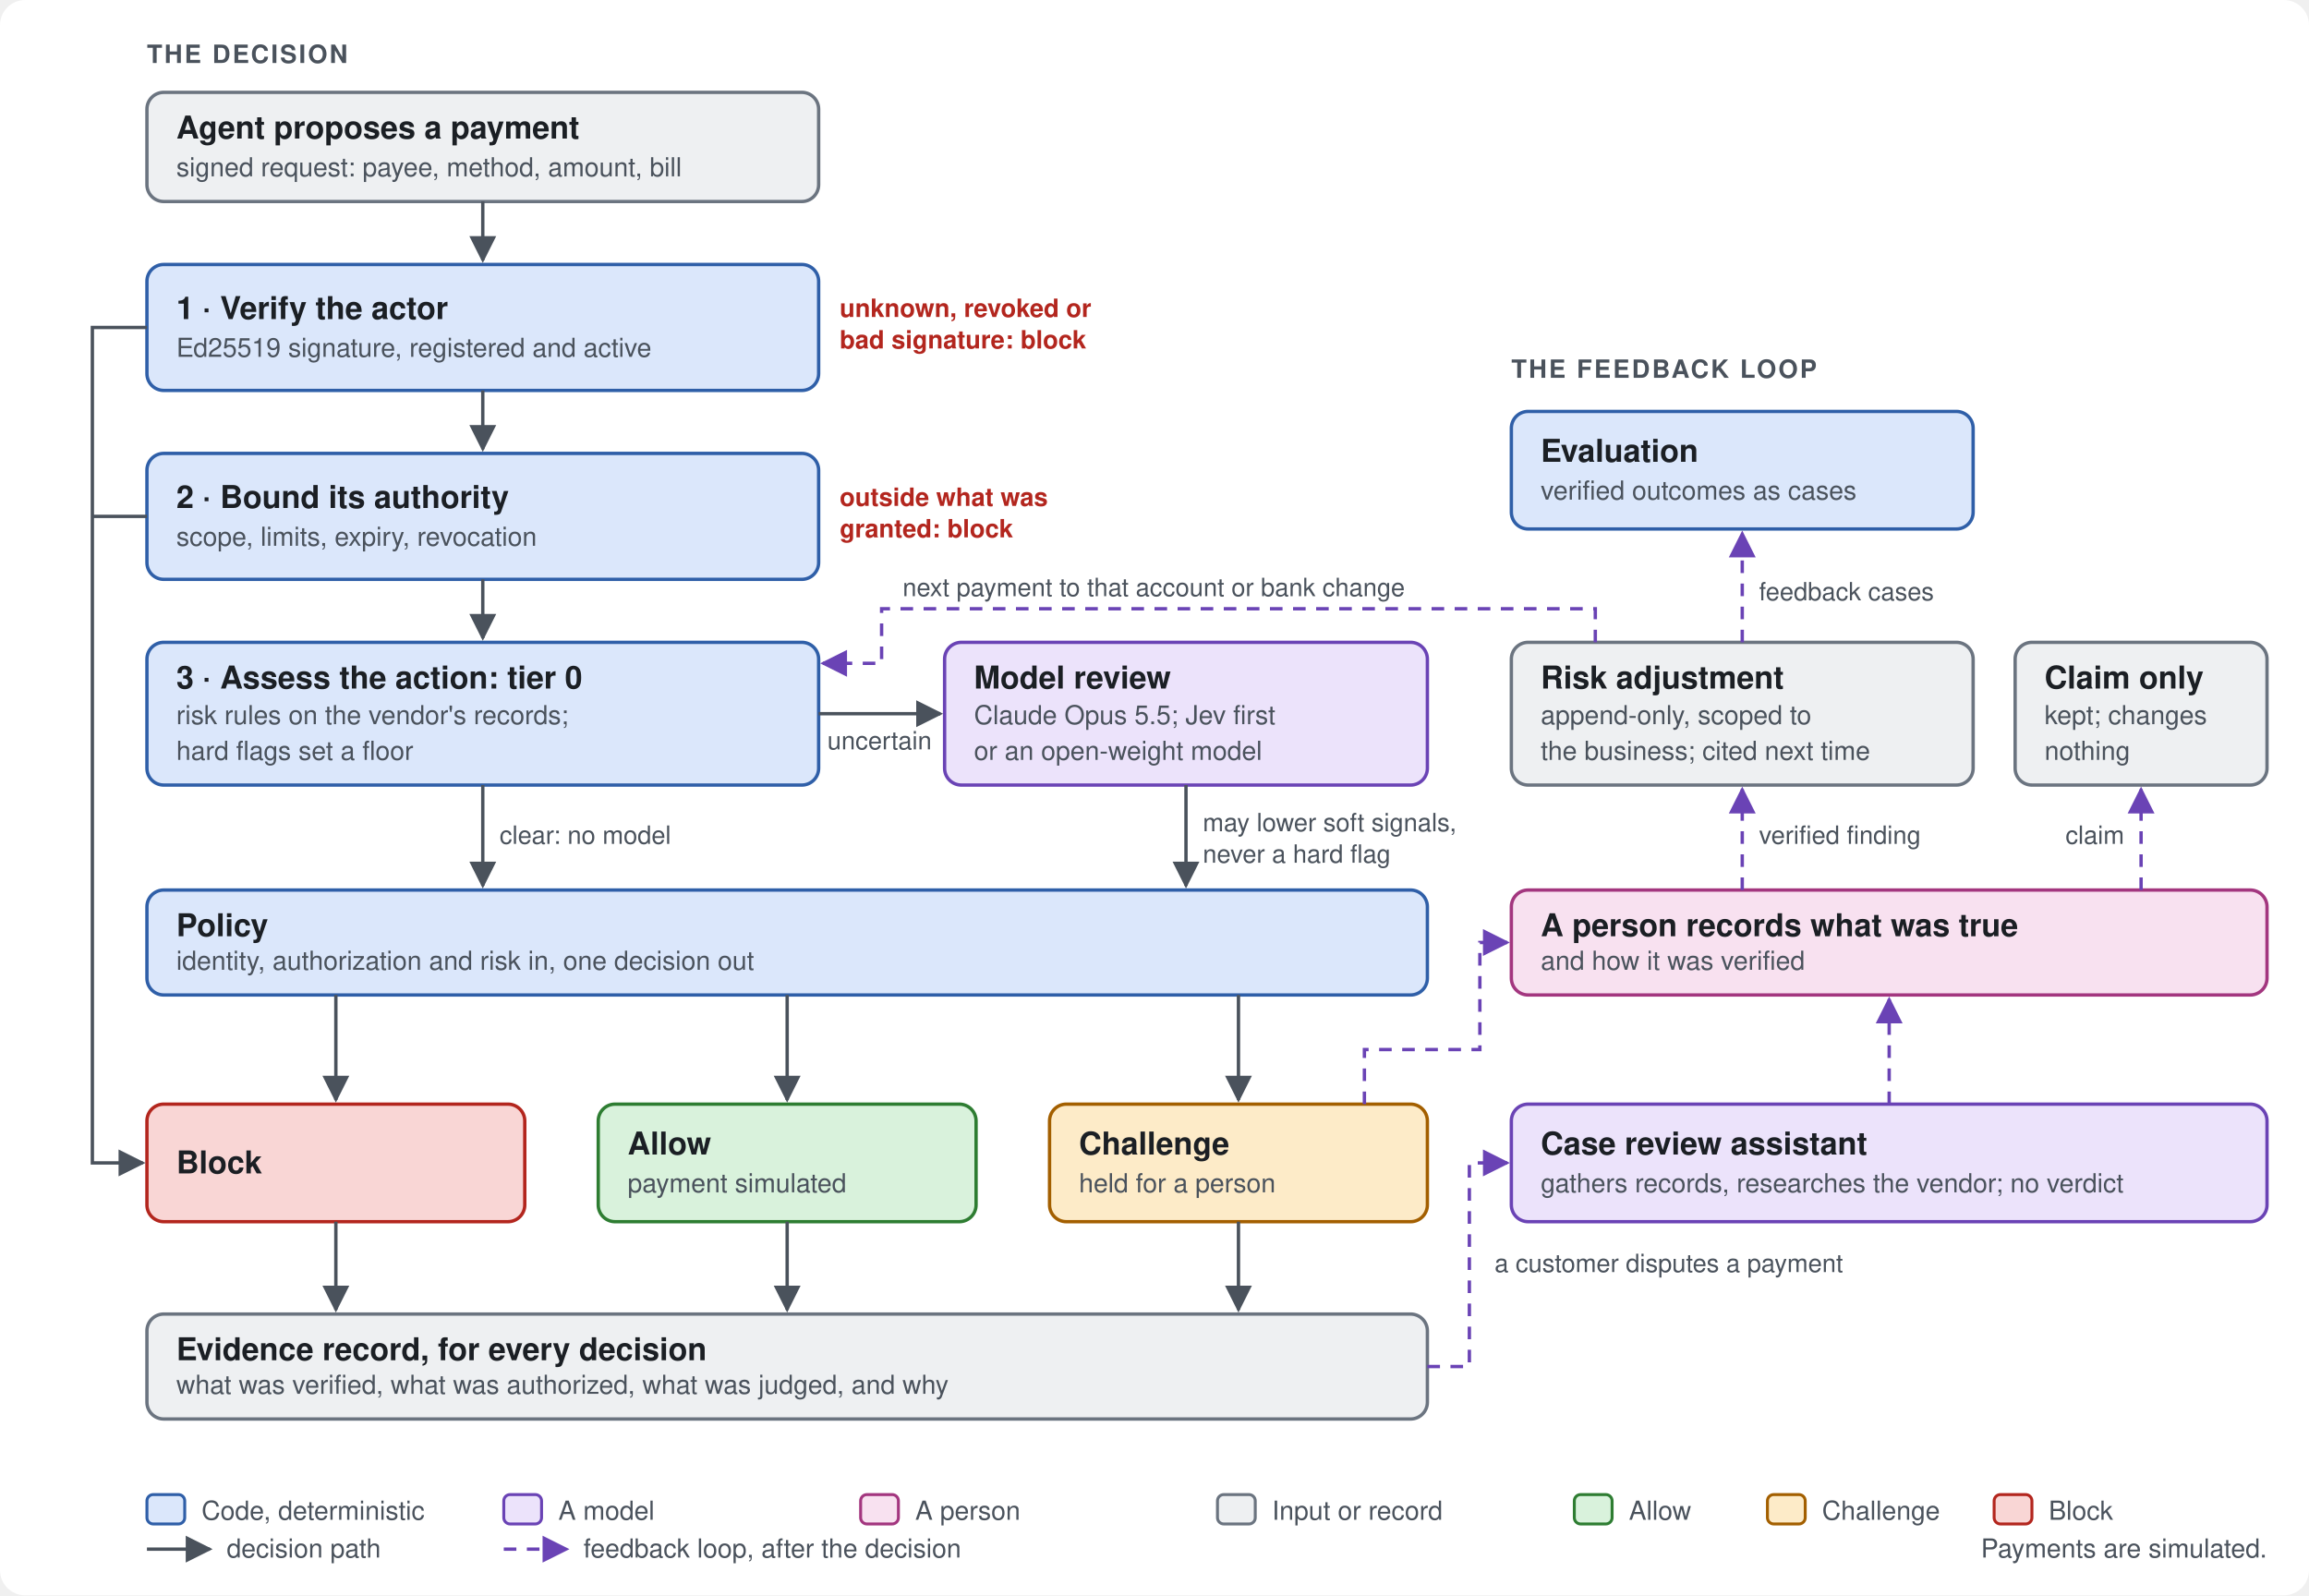
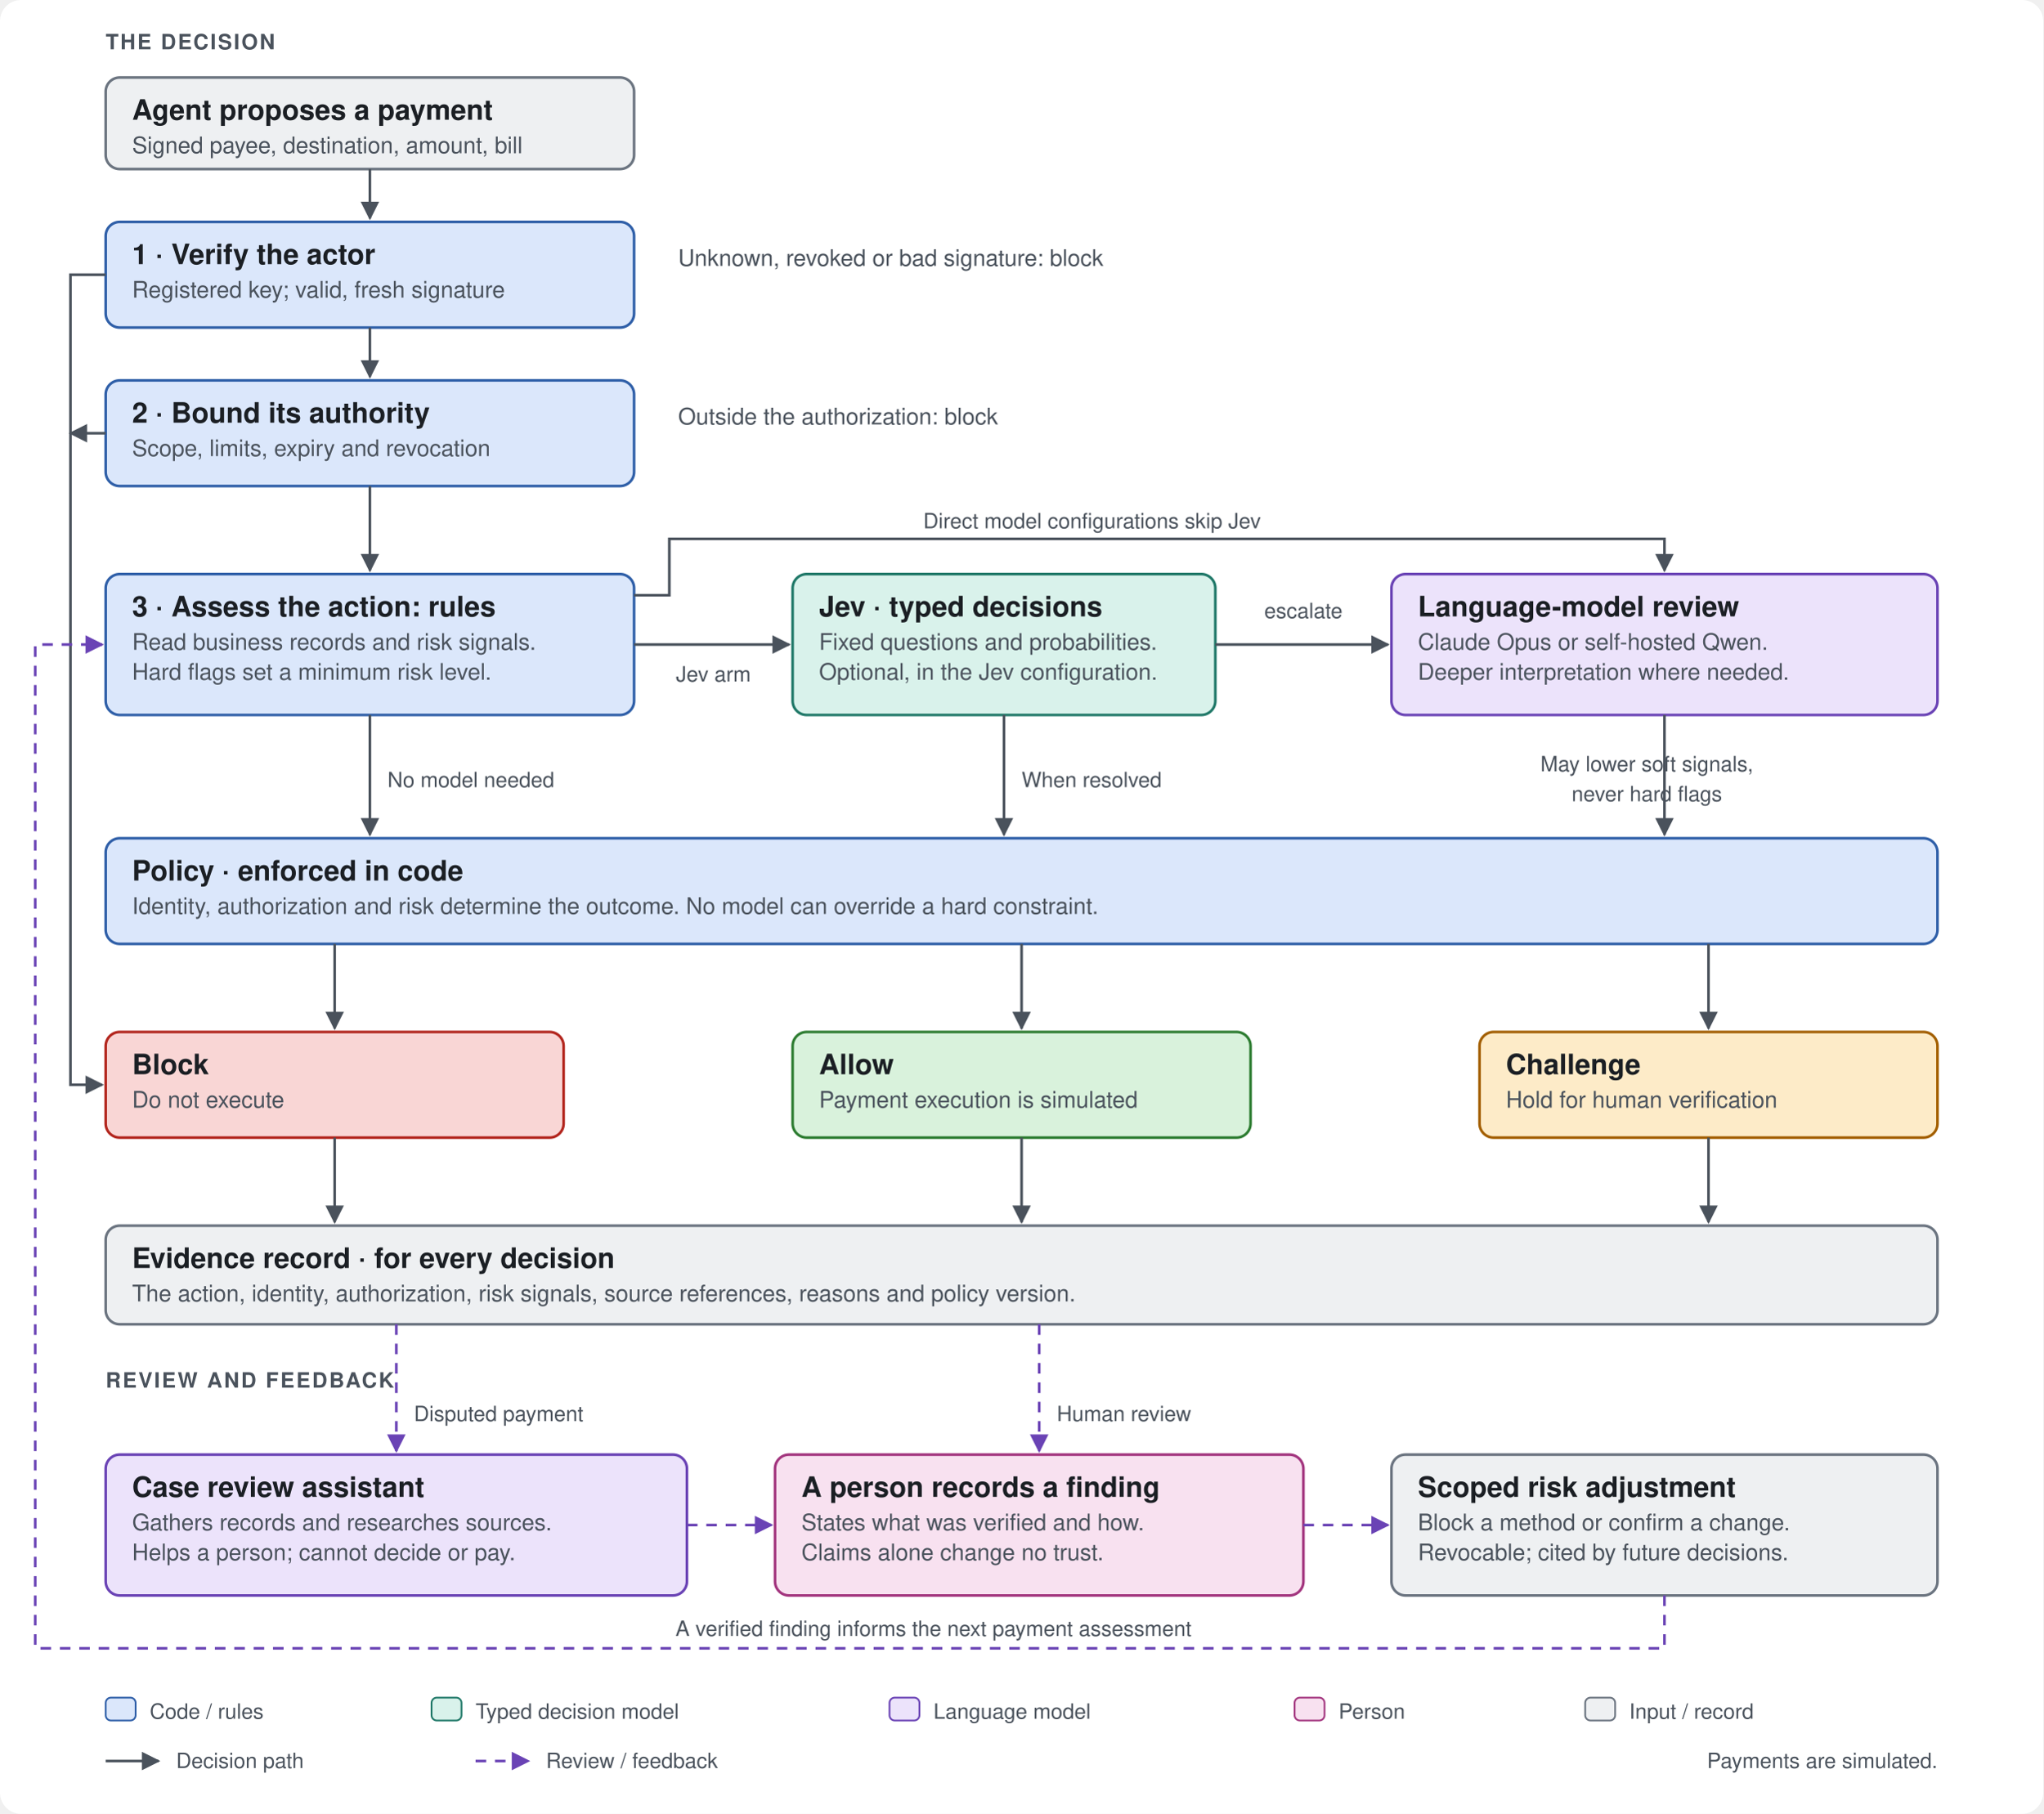
- <svg xmlns="http://www.w3.org/2000/svg" viewBox="0 0 1100 760" width="1100" height="760" role="img" aria-labelledby="title desc">
+ <svg xmlns="http://www.w3.org/2000/svg" viewBox="0 0 1160 1030" width="1160" height="1030" role="img" aria-labelledby="title desc">
  <defs>
-     <marker id="arr" viewBox="0 0 10 10" refX="9" refY="5" markerWidth="8" markerHeight="8" orient="auto-start-reverse">
-       <path d="M0 0 L10 5 L0 10 z" fill="#4a525c" />
+     <marker id="arrow" viewBox="0 0 10 10" refX="9" refY="5" markerWidth="7" markerHeight="7" orient="auto">
+       <path d="M0 0 L10 5 L0 10z" fill="#4a525c" />
    </marker>
-     <marker id="loop" viewBox="0 0 10 10" refX="9" refY="5" markerWidth="8" markerHeight="8" orient="auto-start-reverse">
-       <path d="M0 0 L10 5 L0 10 z" fill="#6a43b5" />
+     <marker id="feedback" viewBox="0 0 10 10" refX="9" refY="5" markerWidth="7" markerHeight="7" orient="auto">
+       <path d="M0 0 L10 5 L0 10z" fill="#6a43b5" />
    </marker>
-     <style>
- text { font-family: -apple-system, BlinkMacSystemFont, "Segoe UI", Helvetica, Arial, sans-serif; }
- .t { font-size: 15px; font-weight: 600; fill: #1b1f24; }
- .s { font-size: 12.5px; fill: #4a525c; }
- .e { font-size: 12px; fill: #4a525c; }
- .eb { font-size: 12px; fill: #b3261e; font-weight: 600; }
- .h { font-size: 12px; font-weight: 700; letter-spacing: 0.08em; fill: #4a525c; }
- .l { stroke: #4a525c; stroke-width: 1.6; }
- .ld { stroke: #6a43b5; stroke-width: 1.6; }
- </style>
+     <style>text{font-family:-apple-system,BlinkMacSystemFont,"Segoe UI",Helvetica,Arial,sans-serif;fill:#1b1f24}.title{font-size:16px;font-weight:600}.small{font-size:13px;fill:#4a525c}.label{font-size:12px;fill:#4a525c}.head{font-size:12px;letter-spacing:1px;font-weight:700;fill:#4a525c}</style>
  </defs>
-   <rect width="1100" height="760" rx="12" fill="#ffffff" />
-   <text x="70" y="30" class="h" text-anchor="start">THE DECISION</text>
-   <text x="720" y="180" class="h" text-anchor="start">THE FEEDBACK LOOP</text>
-   <rect x="70" y="44" width="320" height="52" rx="8" fill="#eef0f2" stroke="#6b7480" stroke-width="1.6" />
-   <text x="84" y="66" class="t">Agent proposes a payment</text>
-   <text x="84" y="84" class="s">signed request: payee, method, amount, bill</text>
-   <rect x="70" y="126" width="320" height="60" rx="8" fill="#dbe7fb" stroke="#2f5fa8" stroke-width="1.6" />
-   <text x="84" y="152" class="t">1 · Verify the actor</text>
-   <text x="84" y="170" class="s">Ed25519 signature, registered and active</text>
-   <text x="400" y="151" class="eb" text-anchor="start">unknown, revoked or</text>
-   <text x="400" y="166" class="eb" text-anchor="start">bad signature: block</text>
-   <rect x="70" y="216" width="320" height="60" rx="8" fill="#dbe7fb" stroke="#2f5fa8" stroke-width="1.6" />
-   <text x="84" y="242" class="t">2 · Bound its authority</text>
-   <text x="84" y="260" class="s">scope, limits, expiry, revocation</text>
-   <text x="400" y="241" class="eb" text-anchor="start">outside what was</text>
-   <text x="400" y="256" class="eb" text-anchor="start">granted: block</text>
-   <rect x="70" y="306" width="320" height="68" rx="8" fill="#dbe7fb" stroke="#2f5fa8" stroke-width="1.6" />
-   <text x="84" y="328" class="t">3 · Assess the action: tier 0</text>
-   <text x="84" y="345" class="s">risk rules on the vendor's records;</text>
-   <text x="84" y="362" class="s">hard flags set a floor</text>
-   <rect x="450" y="306" width="230" height="68" rx="8" fill="#ece3fb" stroke="#6a43b5" stroke-width="1.6" />
-   <text x="464" y="328" class="t">Model review</text>
-   <text x="464" y="345" class="s">Claude Opus 5.5; Jev first</text>
-   <text x="464" y="362" class="s">or an open-weight model</text>
-   <rect x="70" y="424" width="610" height="50" rx="8" fill="#dbe7fb" stroke="#2f5fa8" stroke-width="1.6" />
-   <text x="84" y="446" class="t">Policy</text>
-   <text x="84" y="462" class="s">identity, authorization and risk in, one decision out</text>
-   <rect x="70" y="526" width="180" height="56" rx="8" fill="#f9d6d5" stroke="#b3261e" stroke-width="1.6" />
-   <text x="84" y="559" class="t">Block</text>
-   <rect x="285" y="526" width="180" height="56" rx="8" fill="#d9f2dc" stroke="#2e7d32" stroke-width="1.6" />
-   <text x="299" y="550" class="t">Allow</text>
-   <text x="299" y="568" class="s">payment simulated</text>
-   <rect x="500" y="526" width="180" height="56" rx="8" fill="#fdebc8" stroke="#a35f00" stroke-width="1.6" />
-   <text x="514" y="550" class="t">Challenge</text>
-   <text x="514" y="568" class="s">held for a person</text>
-   <rect x="70" y="626" width="610" height="50" rx="8" fill="#eef0f2" stroke="#6b7480" stroke-width="1.6" />
-   <text x="84" y="648" class="t">Evidence record, for every decision</text>
-   <text x="84" y="664" class="s">what was verified, what was authorized, what was judged, and why</text>
-   <path d="M230 96 V124" fill="none" class="l" marker-end="url(#arr)" />
-   <path d="M230 186 V214" fill="none" class="l" marker-end="url(#arr)" />
-   <path d="M230 276 V304" fill="none" class="l" marker-end="url(#arr)" />
-   <path d="M390 340 H448" fill="none" class="l" marker-end="url(#arr)" />
-   <text x="419" y="357" class="e" text-anchor="middle">uncertain</text>
-   <path d="M230 374 V422" fill="none" class="l" marker-end="url(#arr)" />
-   <text x="238" y="402" class="e" text-anchor="start">clear: no model</text>
-   <path d="M565 374 V422" fill="none" class="l" marker-end="url(#arr)" />
-   <text x="573" y="396" class="e" text-anchor="start">may lower soft signals,</text>
-   <text x="573" y="411" class="e" text-anchor="start">never a hard flag</text>
-   <path d="M70 156 H44 V554 H68" fill="none" class="l" marker-end="url(#arr)" />
-   <path d="M70 246 H44" fill="none" class="l" />
-   <path d="M160 474 V524" fill="none" class="l" marker-end="url(#arr)" />
-   <path d="M375 474 V524" fill="none" class="l" marker-end="url(#arr)" />
-   <path d="M590 474 V524" fill="none" class="l" marker-end="url(#arr)" />
-   <path d="M160 582 V624" fill="none" class="l" marker-end="url(#arr)" />
-   <path d="M375 582 V624" fill="none" class="l" marker-end="url(#arr)" />
-   <path d="M590 582 V624" fill="none" class="l" marker-end="url(#arr)" />
-   <rect x="720" y="526" width="360" height="56" rx="8" fill="#ece3fb" stroke="#6a43b5" stroke-width="1.6" />
-   <text x="734" y="550" class="t">Case review assistant</text>
-   <text x="734" y="568" class="s">gathers records, researches the vendor; no verdict</text>
-   <rect x="720" y="424" width="360" height="50" rx="8" fill="#f8e1f0" stroke="#a3367f" stroke-width="1.6" />
-   <text x="734" y="446" class="t">A person records what was true</text>
-   <text x="734" y="462" class="s">and how it was verified</text>
-   <rect x="720" y="306" width="220" height="68" rx="8" fill="#eef0f2" stroke="#6b7480" stroke-width="1.6" />
-   <text x="734" y="328" class="t">Risk adjustment</text>
-   <text x="734" y="345" class="s">append-only, scoped to</text>
-   <text x="734" y="362" class="s">the business; cited next time</text>
-   <rect x="960" y="306" width="120" height="68" rx="8" fill="#eef0f2" stroke="#6b7480" stroke-width="1.6" />
-   <text x="974" y="328" class="t">Claim only</text>
-   <text x="974" y="345" class="s">kept; changes</text>
-   <text x="974" y="362" class="s">nothing</text>
-   <rect x="720" y="196" width="220" height="56" rx="8" fill="#dbe7fb" stroke="#2f5fa8" stroke-width="1.6" />
-   <text x="734" y="220" class="t">Evaluation</text>
-   <text x="734" y="238" class="s">verified outcomes as cases</text>
-   <path d="M680 651 H700 V554 H718" fill="none" class="ld" stroke-dasharray="6 5" marker-end="url(#loop)" />
-   <text x="712" y="606" class="e" text-anchor="start">a customer disputes a payment</text>
-   <path d="M900 526 V476" fill="none" class="ld" stroke-dasharray="6 5" marker-end="url(#loop)" />
-   <path d="M650 526 V500 H705 V449 H718" fill="none" class="ld" stroke-dasharray="6 5" marker-end="url(#loop)" />
-   <path d="M830 424 V376" fill="none" class="ld" stroke-dasharray="6 5" marker-end="url(#loop)" />
-   <text x="838" y="402" class="e" text-anchor="start">verified finding</text>
-   <path d="M1020 424 V376" fill="none" class="ld" stroke-dasharray="6 5" marker-end="url(#loop)" />
-   <text x="1012" y="402" class="e" text-anchor="end">claim</text>
-   <path d="M830 306 V254" fill="none" class="ld" stroke-dasharray="6 5" marker-end="url(#loop)" />
-   <text x="838" y="286" class="e" text-anchor="start">feedback cases</text>
-   <path d="M760 306 V290 H420 V316 H392" fill="none" class="ld" stroke-dasharray="6 5" marker-end="url(#loop)" />
-   <text x="430" y="284" class="e" text-anchor="start">next payment to that account or bank change</text>
-   <rect x="70" y="712" width="18" height="14" rx="3" fill="#dbe7fb" stroke="#2f5fa8" stroke-width="1.4" />
-   <text x="96" y="724" class="s" text-anchor="start">Code, deterministic</text>
-   <rect x="240" y="712" width="18" height="14" rx="3" fill="#ece3fb" stroke="#6a43b5" stroke-width="1.4" />
-   <text x="266" y="724" class="s" text-anchor="start">A model</text>
-   <rect x="410" y="712" width="18" height="14" rx="3" fill="#f8e1f0" stroke="#a3367f" stroke-width="1.4" />
-   <text x="436" y="724" class="s" text-anchor="start">A person</text>
-   <rect x="580" y="712" width="18" height="14" rx="3" fill="#eef0f2" stroke="#6b7480" stroke-width="1.4" />
-   <text x="606" y="724" class="s" text-anchor="start">Input or record</text>
-   <rect x="750" y="712" width="18" height="14" rx="3" fill="#d9f2dc" stroke="#2e7d32" stroke-width="1.4" />
-   <text x="776" y="724" class="s" text-anchor="start">Allow</text>
-   <rect x="842" y="712" width="18" height="14" rx="3" fill="#fdebc8" stroke="#a35f00" stroke-width="1.4" />
-   <text x="868" y="724" class="s" text-anchor="start">Challenge</text>
-   <rect x="950" y="712" width="18" height="14" rx="3" fill="#f9d6d5" stroke="#b3261e" stroke-width="1.4" />
-   <text x="976" y="724" class="s" text-anchor="start">Block</text>
-   <path d="M70 738 H100" class="l" marker-end="url(#arr)" />
-   <text x="108" y="742" class="s" text-anchor="start">decision path</text>
-   <path d="M240 738 H270" class="ld" stroke-dasharray="6 5" marker-end="url(#loop)" />
-   <text x="278" y="742" class="s" text-anchor="start">feedback loop, after the decision</text>
-   <text x="1080" y="742" class="s" text-anchor="end">Payments are simulated.</text>
+   <rect width="1160" height="1030" rx="12" fill="#ffffff" />
+   <text x="60" y="28" class="head" text-anchor="start">THE DECISION</text>
+   <rect x="60" y="44" width="300" height="52" rx="8" fill="#eef0f2" stroke="#6b7480" stroke-width="1.5" />
+   <text x="75" y="68" class="title" text-anchor="start">Agent proposes a payment</text>
+   <text x="75" y="87" class="small" text-anchor="start">Signed payee, destination, amount, bill</text>
+   <rect x="60" y="126" width="300" height="60" rx="8" fill="#dbe7fb" stroke="#2f5fa8" stroke-width="1.5" />
+   <text x="75" y="150" class="title" text-anchor="start">1 · Verify the actor</text>
+   <text x="75" y="169" class="small" text-anchor="start">Registered key; valid, fresh signature</text>
+   <rect x="60" y="216" width="300" height="60" rx="8" fill="#dbe7fb" stroke="#2f5fa8" stroke-width="1.5" />
+   <text x="75" y="240" class="title" text-anchor="start">2 · Bound its authority</text>
+   <text x="75" y="259" class="small" text-anchor="start">Scope, limits, expiry and revocation</text>
+   <text x="385" y="151" class="small" text-anchor="start">Unknown, revoked or bad signature: block</text>
+   <text x="385" y="241" class="small" text-anchor="start">Outside the authorization: block</text>
+   <rect x="60" y="326" width="300" height="80" rx="8" fill="#dbe7fb" stroke="#2f5fa8" stroke-width="1.5" />
+   <text x="75" y="350" class="title" text-anchor="start">3 · Assess the action: rules</text>
+   <text x="75" y="369" class="small" text-anchor="start">Read business records and risk signals.</text>
+   <text x="75" y="386" class="small" text-anchor="start">Hard flags set a minimum risk level.</text>
+   <rect x="450" y="326" width="240" height="80" rx="8" fill="#d9f2eb" stroke="#217969" stroke-width="1.5" />
+   <text x="465" y="350" class="title" text-anchor="start">Jev · typed decisions</text>
+   <text x="465" y="369" class="small" text-anchor="start">Fixed questions and probabilities.</text>
+   <text x="465" y="386" class="small" text-anchor="start">Optional, in the Jev configuration.</text>
+   <rect x="790" y="326" width="310" height="80" rx="8" fill="#ece3fb" stroke="#6a43b5" stroke-width="1.5" />
+   <text x="805" y="350" class="title" text-anchor="start">Language-model review</text>
+   <text x="805" y="369" class="small" text-anchor="start">Claude Opus or self-hosted Qwen.</text>
+   <text x="805" y="386" class="small" text-anchor="start">Deeper interpretation where needed.</text>
+   <path d="M210 96 V124" fill="none" stroke="#4a525c" stroke-width="1.5" marker-end="url(#arrow)" />
+   <path d="M210 186 V214" fill="none" stroke="#4a525c" stroke-width="1.5" marker-end="url(#arrow)" />
+   <path d="M210 276 V324" fill="none" stroke="#4a525c" stroke-width="1.5" marker-end="url(#arrow)" />
+   <path d="M360 366 H448" fill="none" stroke="#4a525c" stroke-width="1.5" marker-end="url(#arrow)" />
+   <path d="M690 366 H788" fill="none" stroke="#4a525c" stroke-width="1.5" marker-end="url(#arrow)" />
+   <text x="405" y="387" class="label" text-anchor="middle">Jev arm</text>
+   <text x="740" y="351" class="label" text-anchor="middle">escalate</text>
+   <path d="M360 338 H380 V306 H945 V324" fill="none" stroke="#4a525c" stroke-width="1.5" marker-end="url(#arrow)" />
+   <text x="620" y="300" class="label" text-anchor="middle">Direct model configurations skip Jev</text>
+   <rect x="60" y="476" width="1040" height="60" rx="8" fill="#dbe7fb" stroke="#2f5fa8" stroke-width="1.5" />
+   <text x="75" y="500" class="title" text-anchor="start">Policy · enforced in code</text>
+   <text x="75" y="519" class="small" text-anchor="start">Identity, authorization and risk determine the outcome. No model can override a hard constraint.</text>
+   <path d="M210 406 V474" fill="none" stroke="#4a525c" stroke-width="1.5" marker-end="url(#arrow)" />
+   <path d="M570 406 V474" fill="none" stroke="#4a525c" stroke-width="1.5" marker-end="url(#arrow)" />
+   <path d="M945 406 V474" fill="none" stroke="#4a525c" stroke-width="1.5" marker-end="url(#arrow)" />
+   <text x="220" y="447" class="label" text-anchor="start">No model needed</text>
+   <text x="580" y="447" class="label" text-anchor="start">When resolved</text>
+   <text x="935" y="438" class="label" text-anchor="middle">May lower soft signals,</text>
+   <text x="935" y="455" class="label" text-anchor="middle">never hard flags</text>
+   <rect x="60" y="586" width="260" height="60" rx="8" fill="#f9d6d5" stroke="#b3261e" stroke-width="1.5" />
+   <text x="75" y="610" class="title" text-anchor="start">Block</text>
+   <text x="75" y="629" class="small" text-anchor="start">Do not execute</text>
+   <rect x="450" y="586" width="260" height="60" rx="8" fill="#d9f2dc" stroke="#2e7d32" stroke-width="1.5" />
+   <text x="465" y="610" class="title" text-anchor="start">Allow</text>
+   <text x="465" y="629" class="small" text-anchor="start">Payment execution is simulated</text>
+   <rect x="840" y="586" width="260" height="60" rx="8" fill="#fdebc8" stroke="#a35f00" stroke-width="1.5" />
+   <text x="855" y="610" class="title" text-anchor="start">Challenge</text>
+   <text x="855" y="629" class="small" text-anchor="start">Hold for human verification</text>
+   <path d="M190 536 V584" fill="none" stroke="#4a525c" stroke-width="1.5" marker-end="url(#arrow)" />
+   <path d="M580 536 V584" fill="none" stroke="#4a525c" stroke-width="1.5" marker-end="url(#arrow)" />
+   <path d="M970 536 V584" fill="none" stroke="#4a525c" stroke-width="1.5" marker-end="url(#arrow)" />
+   <path d="M60 156 H40 V616 H58" fill="none" stroke="#4a525c" stroke-width="1.5" marker-end="url(#arrow)" />
+   <path d="M60 246 H40" fill="none" stroke="#4a525c" stroke-width="1.5" marker-end="url(#arrow)" />
+   <rect x="60" y="696" width="1040" height="56" rx="8" fill="#eef0f2" stroke="#6b7480" stroke-width="1.5" />
+   <text x="75" y="720" class="title" text-anchor="start">Evidence record · for every decision</text>
+   <text x="75" y="739" class="small" text-anchor="start">The action, identity, authorization, risk signals, source references, reasons and policy version.</text>
+   <path d="M190 646 V694" fill="none" stroke="#4a525c" stroke-width="1.5" marker-end="url(#arrow)" />
+   <path d="M580 646 V694" fill="none" stroke="#4a525c" stroke-width="1.5" marker-end="url(#arrow)" />
+   <path d="M970 646 V694" fill="none" stroke="#4a525c" stroke-width="1.5" marker-end="url(#arrow)" />
+   <text x="60" y="788" class="head" text-anchor="start">REVIEW AND FEEDBACK</text>
+   <rect x="60" y="826" width="330" height="80" rx="8" fill="#ece3fb" stroke="#6a43b5" stroke-width="1.5" />
+   <text x="75" y="850" class="title" text-anchor="start">Case review assistant</text>
+   <text x="75" y="869" class="small" text-anchor="start">Gathers records and researches sources.</text>
+   <text x="75" y="886" class="small" text-anchor="start">Helps a person; cannot decide or pay.</text>
+   <rect x="440" y="826" width="300" height="80" rx="8" fill="#f8e1f0" stroke="#a3367f" stroke-width="1.5" />
+   <text x="455" y="850" class="title" text-anchor="start">A person records a finding</text>
+   <text x="455" y="869" class="small" text-anchor="start">States what was verified and how.</text>
+   <text x="455" y="886" class="small" text-anchor="start">Claims alone change no trust.</text>
+   <rect x="790" y="826" width="310" height="80" rx="8" fill="#eef0f2" stroke="#6b7480" stroke-width="1.5" />
+   <text x="805" y="850" class="title" text-anchor="start">Scoped risk adjustment</text>
+   <text x="805" y="869" class="small" text-anchor="start">Block a method or confirm a change.</text>
+   <text x="805" y="886" class="small" text-anchor="start">Revocable; cited by future decisions.</text>
+   <path d="M225 752 V824" fill="none" stroke="#6a43b5" stroke-width="1.5" stroke-dasharray="6 5" marker-end="url(#feedback)" />
+   <text x="235" y="807" class="label" text-anchor="start">Disputed payment</text>
+   <path d="M590 752 V824" fill="none" stroke="#6a43b5" stroke-width="1.5" stroke-dasharray="6 5" marker-end="url(#feedback)" />
+   <text x="600" y="807" class="label" text-anchor="start">Human review</text>
+   <path d="M390 866 H438" fill="none" stroke="#6a43b5" stroke-width="1.5" stroke-dasharray="6 5" marker-end="url(#feedback)" />
+   <path d="M740 866 H788" fill="none" stroke="#6a43b5" stroke-width="1.5" stroke-dasharray="6 5" marker-end="url(#feedback)" />
+   <path d="M945 906 V936 H20 V366 H58" fill="none" stroke="#6a43b5" stroke-width="1.5" stroke-dasharray="6 5" marker-end="url(#feedback)" />
+   <text x="530" y="929" class="label" text-anchor="middle">A verified finding informs the next payment assessment</text>
+   <rect x="60" y="964" width="17" height="13" rx="3" fill="#dbe7fb" stroke="#2f5fa8" />
+   <text x="85" y="976" class="label" text-anchor="start">Code / rules</text>
+   <rect x="245" y="964" width="17" height="13" rx="3" fill="#d9f2eb" stroke="#217969" />
+   <text x="270" y="976" class="label" text-anchor="start">Typed decision model</text>
+   <rect x="505" y="964" width="17" height="13" rx="3" fill="#ece3fb" stroke="#6a43b5" />
+   <text x="530" y="976" class="label" text-anchor="start">Language model</text>
+   <rect x="735" y="964" width="17" height="13" rx="3" fill="#f8e1f0" stroke="#a3367f" />
+   <text x="760" y="976" class="label" text-anchor="start">Person</text>
+   <rect x="900" y="964" width="17" height="13" rx="3" fill="#eef0f2" stroke="#6b7480" />
+   <text x="925" y="976" class="label" text-anchor="start">Input / record</text>
+   <path d="M60 1000 H90" fill="none" stroke="#4a525c" stroke-width="1.5" marker-end="url(#arrow)" />
+   <text x="100" y="1004" class="label" text-anchor="start">Decision path</text>
+   <path d="M270 1000 H300" fill="none" stroke="#6a43b5" stroke-width="1.5" stroke-dasharray="6 5" marker-end="url(#feedback)" />
+   <text x="310" y="1004" class="label" text-anchor="start">Review / feedback</text>
+   <text x="1100" y="1004" class="label" text-anchor="end">Payments are simulated.</text>
</svg>
